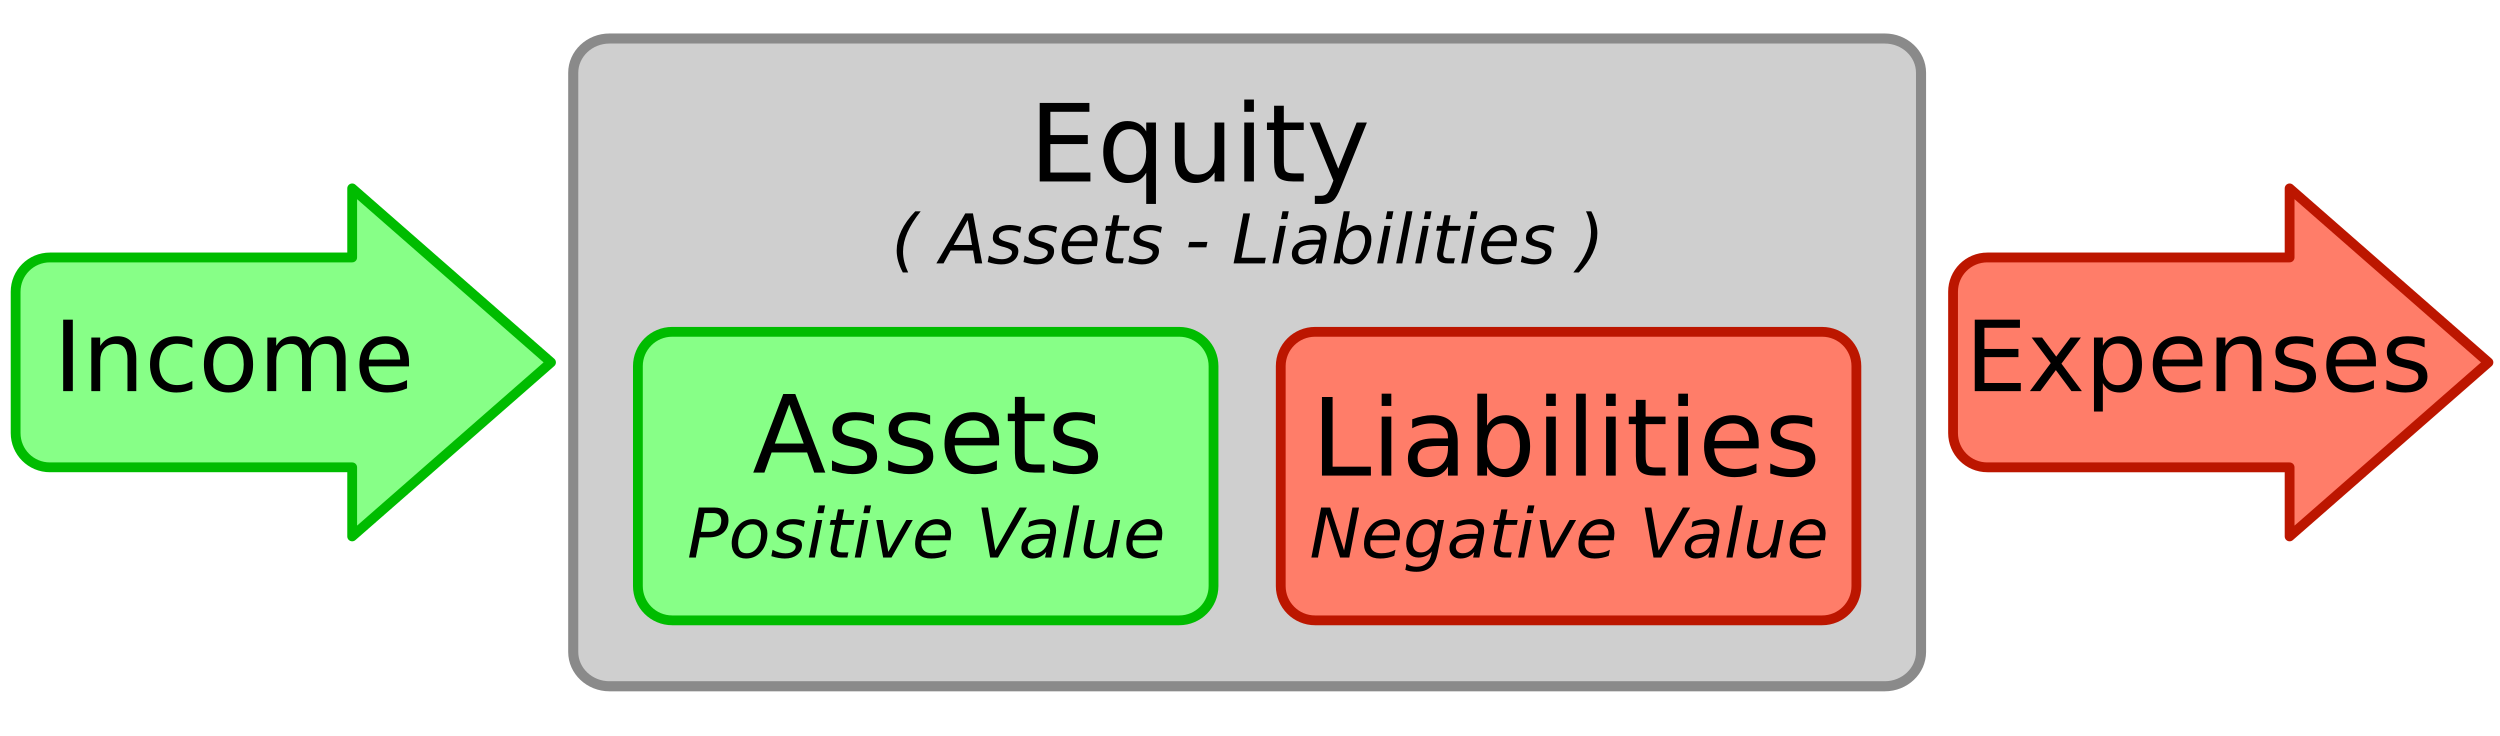
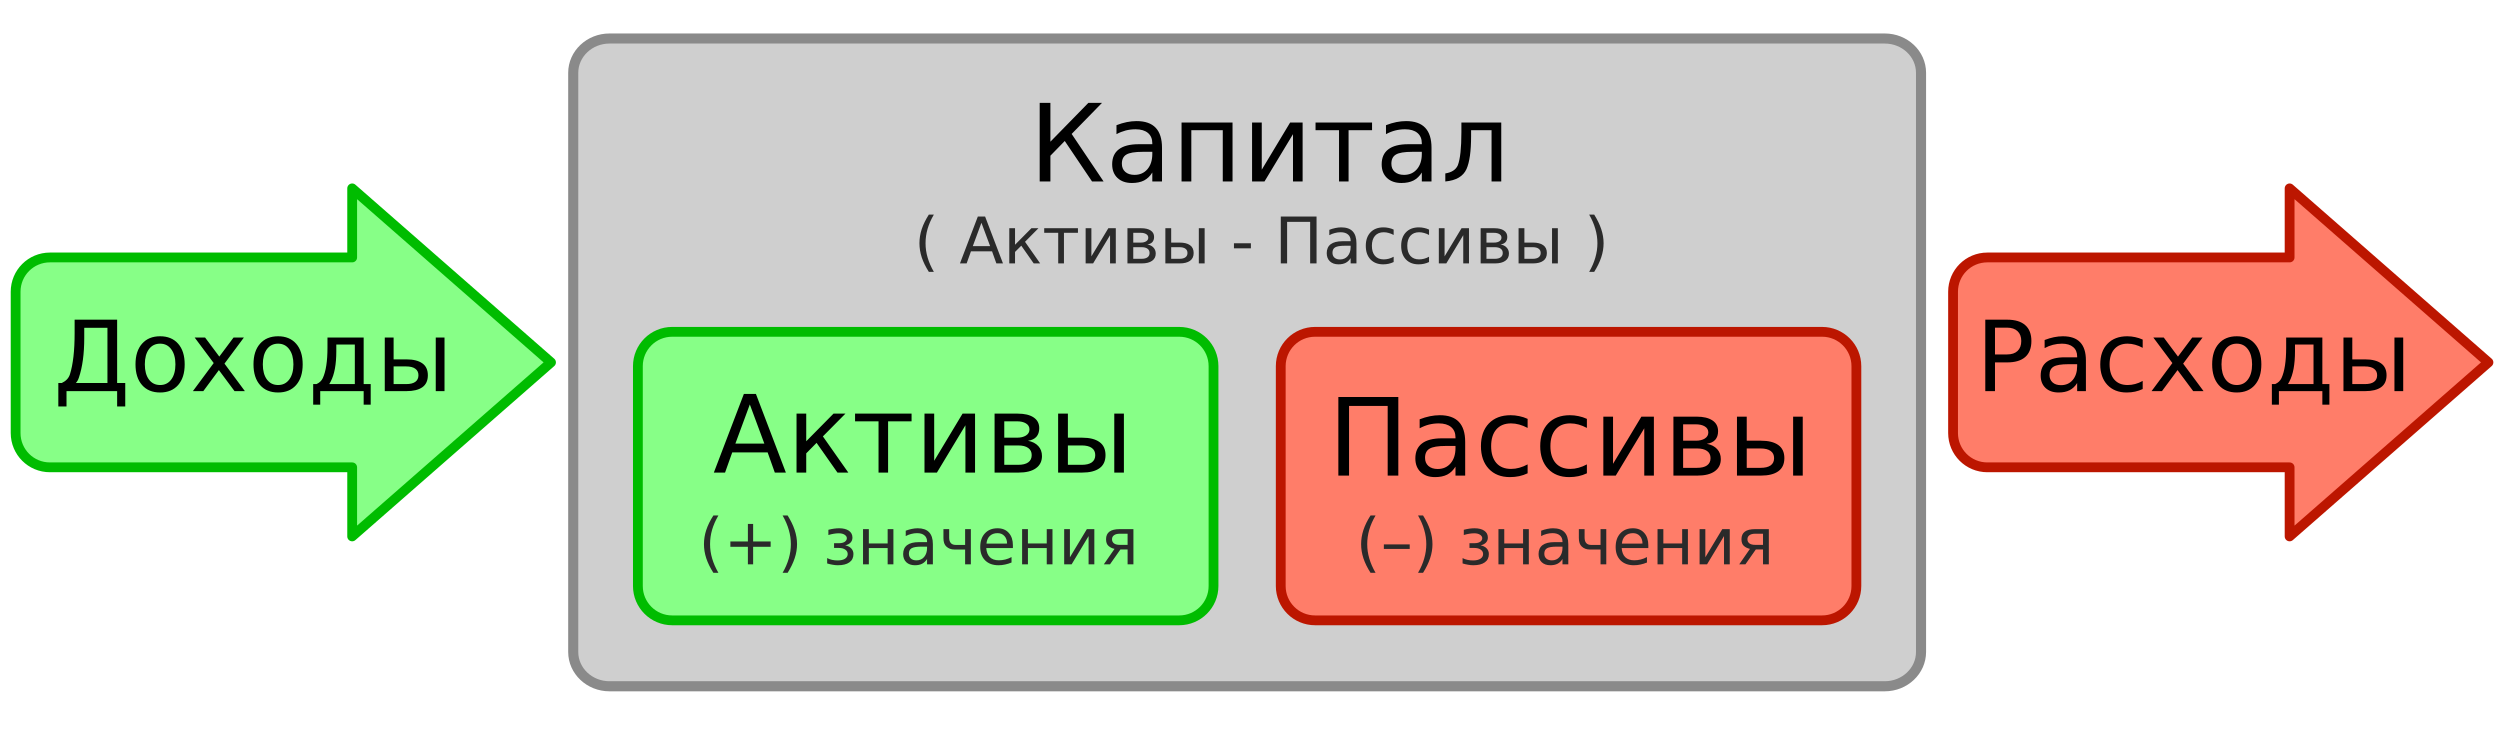
- <svg xmlns="http://www.w3.org/2000/svg" width="510" height="150" id="svg2" version="1.1">
+ <svg xmlns="http://www.w3.org/2000/svg" width="544" height="160" id="svg2" version="1.1">
  <defs id="defs4">
-     <marker orient="auto" refY="0.0" refX="0.0" id="Arrow1Lend" style="overflow:visible;">
-       <path id="path4261" d="M 0.0,0.0 L 5.0,-5.0 L -12.5,0.0 L 5.0,5.0 L 0.0,0.0 z " style="fill-rule:evenodd;stroke:#000000;stroke-width:1.0pt;marker-start:none;" transform="scale(0.8) rotate(180) translate(12.5,0)" />
+     <marker orient="auto" refY="0" refX="0" id="Arrow1Lend" style="overflow:visible">
+       <path id="path4261" d="M -10.667,0 -14.933,4.267 0,0 -14.933,-4.267 Z" style="fill-rule:evenodd;stroke:#000000;stroke-width:0.853pt;marker-start:none" />
    </marker>
-     <marker orient="auto" refY="0.0" refX="0.0" id="Arrow2Lend" style="overflow:visible;">
-       <path id="path4046" style="font-size:12.0;fill-rule:evenodd;stroke-width:0.625;stroke-linejoin:round;" d="M 8.719,4.034 L -2.207,0.016 L 8.719,-4.002 C 6.973,-1.63 6.983,1.616 8.719,4.034 z " transform="scale(1.1) rotate(180) translate(1,0)" />
+     <marker orient="auto" refY="0" refX="0" id="Arrow2Lend" style="overflow:visible">
+       <path id="path4046" style="font-size:12px;fill-rule:evenodd;stroke-width:0.733;stroke-linejoin:round" d="M -11.403,-4.733 1.417,-0.019 -11.403,4.695 c 2.048,-2.783 2.036,-6.591 10e-7,-9.428 z" />
    </marker>
-     <marker orient="auto" refY="0.0" refX="0.0" id="Arrow1Mend" style="overflow:visible;">
-       <path id="path4034" d="M 0.0,0.0 L 5.0,-5.0 L -12.5,0.0 L 5.0,5.0 L 0.0,0.0 z " style="fill-rule:evenodd;stroke:#000000;stroke-width:1.0pt;marker-start:none;" transform="scale(0.4) rotate(180) translate(10,0)" />
+     <marker orient="auto" refY="0" refX="0" id="Arrow1Mend" style="overflow:visible">
+       <path id="path4034" d="M -4.267,0 -6.4,2.133 1.067,0 -6.4,-2.133 Z" style="fill-rule:evenodd;stroke:#000000;stroke-width:0.427pt;marker-start:none" />
    </marker>
-     <marker orient="auto" refY="0.0" refX="0.0" id="Arrow1Lstart" style="overflow:visible">
-       <path id="path4025" d="M 0.0,0.0 L 5.0,-5.0 L -12.5,0.0 L 5.0,5.0 L 0.0,0.0 z " style="fill-rule:evenodd;stroke:#000000;stroke-width:1.0pt;marker-start:none" transform="scale(0.8) translate(12.5,0)" />
+     <marker orient="auto" refY="0" refX="0" id="Arrow1Lstart" style="overflow:visible">
+       <path id="path4025" d="M 10.667,0 14.933,-4.267 0,0 14.933,4.267 Z" style="fill-rule:evenodd;stroke:#000000;stroke-width:0.853pt;marker-start:none" />
    </marker>
    <marker orient="auto" refY="0" refX="0" id="Arrow1Mend-4" style="overflow:visible">
-       <path id="path4034-7" d="M 0,0 5,-5 -12.5,0 5,5 0,0 z" style="fill-rule:evenodd;stroke:#000000;stroke-width:1pt;marker-start:none" transform="matrix(-0.4,0,0,-0.4,-4,0)" />
+       <path id="path4034-7" d="M -4.267,0 -6.4,2.133 1.067,0 -6.4,-2.133 Z" style="fill-rule:evenodd;stroke:#000000;stroke-width:0.427pt;marker-start:none" />
    </marker>
    <marker orient="auto" refY="0" refX="0" id="Arrow1Mend-2" style="overflow:visible">
-       <path id="path4034-1" d="M 0,0 5,-5 -12.5,0 5,5 0,0 z" style="fill-rule:evenodd;stroke:#000000;stroke-width:1pt;marker-start:none" transform="matrix(-0.4,0,0,-0.4,-4,0)" />
+       <path id="path4034-1" d="M -4.267,0 -6.4,2.133 1.067,0 -6.4,-2.133 Z" style="fill-rule:evenodd;stroke:#000000;stroke-width:0.427pt;marker-start:none" />
    </marker>
  </defs>
-   <g id="layer1" transform="translate(0,-902.3622)">
-     <path style="fill:#87ff87;fill-opacity:1;fill-rule:nonzero;stroke:#00bc00;stroke-width:2;stroke-linecap:round;stroke-linejoin:round;stroke-miterlimit:4;stroke-opacity:1;stroke-dasharray:none" d="m 71.844,940.791 0,14.094 c -0.042,-7.3e-4 -0.083,0 -0.125,0 l -61.531,0 c -3.878,0 -7,3.122 -7,7 l 0,28.812 c 0,3.878 3.122,7 7,7 l 61.531,0 c 0.042,0 0.083,7.3e-4 0.125,0 l 0,14.094 40.562,-35.5 -40.562,-35.5 z" id="rect5340" />
-     <text xml:space="preserve" style="font-size:20px;font-style:normal;font-weight:normal;line-height:125%;letter-spacing:0px;word-spacing:0px;fill:#000000;fill-opacity:1;stroke:none;font-family:Bitstream Vera Sans" x="10.917" y="982.154" id="text2997">
-       <tspan id="tspan2999" x="10.917" y="982.154">Income</tspan>
+   <g id="layer1" transform="translate(0,-962.5197)">
+     <path style="fill:#87ff87;fill-opacity:1;fill-rule:nonzero;stroke:#00bc00;stroke-width:2.133;stroke-linecap:round;stroke-linejoin:round;stroke-miterlimit:4;stroke-dasharray:none;stroke-opacity:1" d="m 76.633,1003.51 v 15.033 c -0.045,-7e-4 -0.088,0 -0.133,0 H 10.867 c -4.137,0 -7.467,3.33 -7.467,7.467 v 30.733 c 0,4.137 3.33,7.467 7.467,7.467 H 76.5 c 0.045,0 0.089,8e-4 0.133,0 v 15.033 L 119.9,1041.377 Z" id="rect5340" />
+     <text xml:space="preserve" style="font-style:normal;font-weight:normal;font-size:12.8px;line-height:0%;font-family:'Bitstream Vera Sans';letter-spacing:0px;word-spacing:0px;fill:#000000;fill-opacity:1;stroke:none;stroke-width:1.067" x="11.645" y="1047.631" id="text2997">
+       <tspan id="tspan2999" x="11.645" y="1047.631" style="font-size:21.333px;line-height:1.25;stroke-width:1.067">Доходы</tspan>
    </text>
-     <path style="fill:#ff7d69;fill-opacity:1;fill-rule:nonzero;stroke:#bc1600;stroke-width:2;stroke-linecap:round;stroke-linejoin:round;stroke-miterlimit:4;stroke-opacity:1;stroke-dasharray:none" d="m 467.08,940.791 0,14.094 c -0.042,-7e-4 -0.083,0 -0.125,0 l -61.531,0 c -3.878,0 -7,3.122 -7,7 l 0,28.813 c 0,3.878 3.122,7 7,7 l 61.531,0 c 0.042,0 0.083,8e-4 0.125,0 l 0,14.094 40.562,-35.5 -40.562,-35.5 z" id="rect5340-9" />
-     <text xml:space="preserve" style="font-size:20px;font-style:normal;font-weight:normal;line-height:125%;letter-spacing:0px;word-spacing:0px;fill:#000000;fill-opacity:1;stroke:none;font-family:Bitstream Vera Sans" x="400.881" y="982.154" id="text3001">
-       <tspan id="tspan3003" x="400.881" y="982.154">Expenses</tspan>
+     <path style="fill:#ff7d69;fill-opacity:1;fill-rule:nonzero;stroke:#bc1600;stroke-width:2.133;stroke-linecap:round;stroke-linejoin:round;stroke-miterlimit:4;stroke-dasharray:none;stroke-opacity:1" d="m 498.219,1003.51 v 15.033 c -0.045,-8e-4 -0.088,0 -0.133,0 h -65.633 c -4.137,0 -7.467,3.33 -7.467,7.467 v 30.733 c 0,4.136 3.33,7.467 7.467,7.467 h 65.633 c 0.045,0 0.088,8e-4 0.133,0 v 15.033 l 43.267,-37.867 z" id="rect5340-9" />
+     <text xml:space="preserve" style="font-style:normal;font-weight:normal;font-size:12.8px;line-height:0%;font-family:'Bitstream Vera Sans';letter-spacing:0px;word-spacing:0px;fill:#000000;fill-opacity:1;stroke:none;stroke-width:1.067" x="429.906" y="1047.631" id="text3001">
+       <tspan id="tspan3003" x="429.906" y="1047.631" style="font-size:21.333px;line-height:1.25;stroke-width:1.067">Расходы</tspan>
    </text>
-     <rect style="opacity:1;fill:#cfcfcf;fill-opacity:1;fill-rule:nonzero;stroke:#8a8a8a;stroke-width:2.057;stroke-miterlimit:4;stroke-opacity:1;stroke-dasharray:none" id="rect2985" width="274.952" height="132.143" x="116.939" y="910.219" rx="7.403" ry="7" />
-     <g id="g3033" transform="translate(-202.5839,-54.40626)">
-       <text id="text2989" y="993.791" x="412.528" style="font-size:22px;font-style:normal;font-weight:normal;line-height:125%;letter-spacing:0px;word-spacing:0px;fill:#000000;fill-opacity:1;stroke:none;font-family:Bitstream Vera Sans" xml:space="preserve">
-         <tspan y="993.791" x="412.528" id="tspan2991">Equity</tspan>
+     <rect style="opacity:1;fill:#cfcfcf;fill-opacity:1;fill-rule:nonzero;stroke:#8a8a8a;stroke-width:2.194;stroke-miterlimit:4;stroke-dasharray:none;stroke-opacity:1" id="rect2985" width="293.282" height="140.952" x="124.735" y="970.901" rx="7.896" ry="7.467" />
+     <g id="g3033" transform="translate(-216.0895,-58.03334)">
+       <text id="text2989" y="1060.043" x="440.03" style="font-style:normal;font-weight:normal;font-size:12.8px;line-height:0%;font-family:'Bitstream Vera Sans';letter-spacing:0px;word-spacing:0px;fill:#000000;fill-opacity:1;stroke:none;stroke-width:1.067" xml:space="preserve">
+         <tspan y="1060.043" x="440.03" id="tspan2991" style="font-size:23.467px;line-height:1.25;stroke-width:1.067">Капитал</tspan>
      </text>
-       <text id="text2993" y="1010.505" x="384.429" style="font-size:14px;font-style:oblique;font-weight:normal;line-height:125%;letter-spacing:0px;word-spacing:0px;fill:#000000;fill-opacity:1;stroke:none;font-family:Bitstream Vera Sans;-inkscape-font-specification:Bitstream Vera Sans Oblique" xml:space="preserve">
-         <tspan y="1010.505" x="384.429" id="tspan2995">( Assets - Liabilities )</tspan>
+       <text id="text2993" y="1077.872" x="414.957" style="font-style:oblique;font-weight:normal;font-size:12.8px;line-height:0%;font-family:'Bitstream Vera Sans';-inkscape-font-specification:'Bitstream Vera Sans Oblique';letter-spacing:0px;word-spacing:0px;fill:#414141;fill-opacity:1;stroke:none;stroke-width:1.067" xml:space="preserve">
+         <tspan y="1077.872" x="414.957" id="tspan2995" style="font-style:normal;font-variant:normal;font-weight:normal;font-stretch:normal;font-size:14px;line-height:1.25;font-family:'Bitstream Vera Sans';-inkscape-font-specification:'Bitstream Vera Sans';fill:#2a2a2a;fill-opacity:1;stroke-width:1.067">( Активы - Пассивы )</tspan>
      </text>
    </g>
-     <g id="g5033" transform="translate(-5.013584,-5.450426)">
-       <rect ry="7" rx="7" y="975.505" x="135.143" height="58.857" width="117.429" id="rect2987" style="fill:#87ff87;fill-opacity:1;fill-rule:nonzero;stroke:#00bc00;stroke-width:2;stroke-miterlimit:4;stroke-opacity:1;stroke-dasharray:none" />
-       <g transform="translate(-8.523445,11.04417)" id="g3021">
-         <text xml:space="preserve" style="font-size:14px;font-style:oblique;font-weight:normal;line-height:125%;letter-spacing:0px;word-spacing:0px;fill:#000000;fill-opacity:1;stroke:none;font-family:Bitstream Vera Sans;-inkscape-font-specification:Bitstream Vera Sans Oblique" x="153.722" y="1010.505" id="text3005">
-           <tspan id="tspan3007" x="153.722" y="1010.505">Positive Value</tspan>
+     <g id="g5033" transform="translate(-5.347823,-5.813788)">
+       <rect ry="7.467" rx="7.467" y="1040.539" x="144.152" height="62.781" width="125.257" id="rect2987" style="fill:#87ff87;fill-opacity:1;fill-rule:nonzero;stroke:#00bc00;stroke-width:2.133;stroke-miterlimit:4;stroke-dasharray:none;stroke-opacity:1" />
+       <g transform="translate(-9.091675,11.78045)" id="g3021">
+         <text xml:space="preserve" style="font-style:oblique;font-weight:normal;font-size:12.8px;line-height:0%;font-family:'Bitstream Vera Sans';-inkscape-font-specification:'Bitstream Vera Sans Oblique';letter-spacing:0px;word-spacing:0px;fill:#000000;fill-opacity:1;stroke:none;stroke-width:1.067" x="161.97" y="1079.345" id="text3005">
+           <tspan id="tspan3007" x="161.97" y="1079.345" style="font-style:normal;font-variant:normal;font-weight:normal;font-stretch:normal;font-size:14px;line-height:1.25;font-family:'Bitstream Vera Sans';-inkscape-font-specification:'Bitstream Vera Sans';fill:#2a2a2a;fill-opacity:1;stroke-width:1.067"> (+) значения</tspan>
        </text>
-         <text xml:space="preserve" style="font-size:22px;font-style:normal;font-weight:normal;line-height:125%;letter-spacing:0px;word-spacing:0px;fill:#000000;fill-opacity:1;stroke:none;font-family:Bitstream Vera Sans" x="167.023" y="993.176" id="text3013">
-           <tspan id="tspan3015" x="167.023" y="993.176">Assets</tspan>
+         <text xml:space="preserve" style="font-style:normal;font-weight:normal;font-size:12.8px;line-height:0%;font-family:'Bitstream Vera Sans';letter-spacing:0px;word-spacing:0px;fill:#000000;fill-opacity:1;stroke:none;stroke-width:1.067" x="169.586" y="1059.387" id="text3013">
+           <tspan id="tspan3015" x="169.586" y="1059.387" style="font-size:23.467px;line-height:1.25;stroke-width:1.067">Активы</tspan>
        </text>
      </g>
    </g>
-     <rect style="fill:#ff7d69;fill-opacity:1;fill-rule:nonzero;stroke:#bc1600;stroke-width:2;stroke-miterlimit:4;stroke-opacity:1;stroke-dasharray:none" id="rect2987-3" width="117.429" height="58.857" x="261.272" y="970.055" rx="7" ry="7" />
-     <g id="g3027" transform="translate(-4.766247,5.593741)">
-       <text id="text3009" y="1010.505" x="271.911" style="font-size:14px;font-style:oblique;font-weight:normal;line-height:125%;letter-spacing:0px;word-spacing:0px;fill:#000000;fill-opacity:1;stroke:none;font-family:Bitstream Vera Sans;-inkscape-font-specification:Bitstream Vera Sans Oblique" xml:space="preserve">
-         <tspan y="1010.505" x="271.911" id="tspan3011">Negative Value</tspan>
+     <rect style="fill:#ff7d69;fill-opacity:1;fill-rule:nonzero;stroke:#bc1600;stroke-width:2.133;stroke-miterlimit:4;stroke-dasharray:none;stroke-opacity:1" id="rect2987-3" width="125.257" height="62.781" x="278.69" y="1034.725" rx="7.467" ry="7.467" />
+     <g id="g3027" transform="translate(-1.512568,5.966657)">
+       <text id="text3009" y="1079.345" x="292.039" style="font-style:oblique;font-weight:normal;font-size:12.8px;line-height:0%;font-family:'Bitstream Vera Sans';-inkscape-font-specification:'Bitstream Vera Sans Oblique';letter-spacing:0px;word-spacing:0px;fill:#000000;fill-opacity:1;stroke:none;stroke-width:1.067" xml:space="preserve">
+         <tspan y="1079.345" x="292.039" id="tspan3011" style="font-style:normal;font-variant:normal;font-weight:normal;font-stretch:normal;font-size:14px;font-family:'Bitstream Vera Sans';-inkscape-font-specification:'Bitstream Vera Sans';fill:#2a2a2a;fill-opacity:1;stroke-width:1.067" rotate="0 0 0 0 0 0 0 0 0 0 0 0 0 0"> (–) значения</tspan>
      </text>
-       <text id="text3017" y="993.791" x="272.288" style="font-size:22px;font-style:normal;font-weight:normal;line-height:125%;letter-spacing:0px;word-spacing:0px;fill:#000000;fill-opacity:1;stroke:none;font-family:Bitstream Vera Sans" xml:space="preserve">
-         <tspan y="993.791" x="272.288" id="tspan3019">Liabilities</tspan>
+       <text id="text3017" y="1060.043" x="290.44" style="font-style:normal;font-weight:normal;font-size:12.8px;line-height:0%;font-family:'Bitstream Vera Sans';letter-spacing:0px;word-spacing:0px;fill:#000000;fill-opacity:1;stroke:none;stroke-width:1.067" xml:space="preserve">
+         <tspan y="1060.043" x="290.44" id="tspan3019" style="font-size:23.467px;line-height:1.25;stroke-width:1.067">Пассивы</tspan>
      </text>
    </g>
  </g>
</svg>
